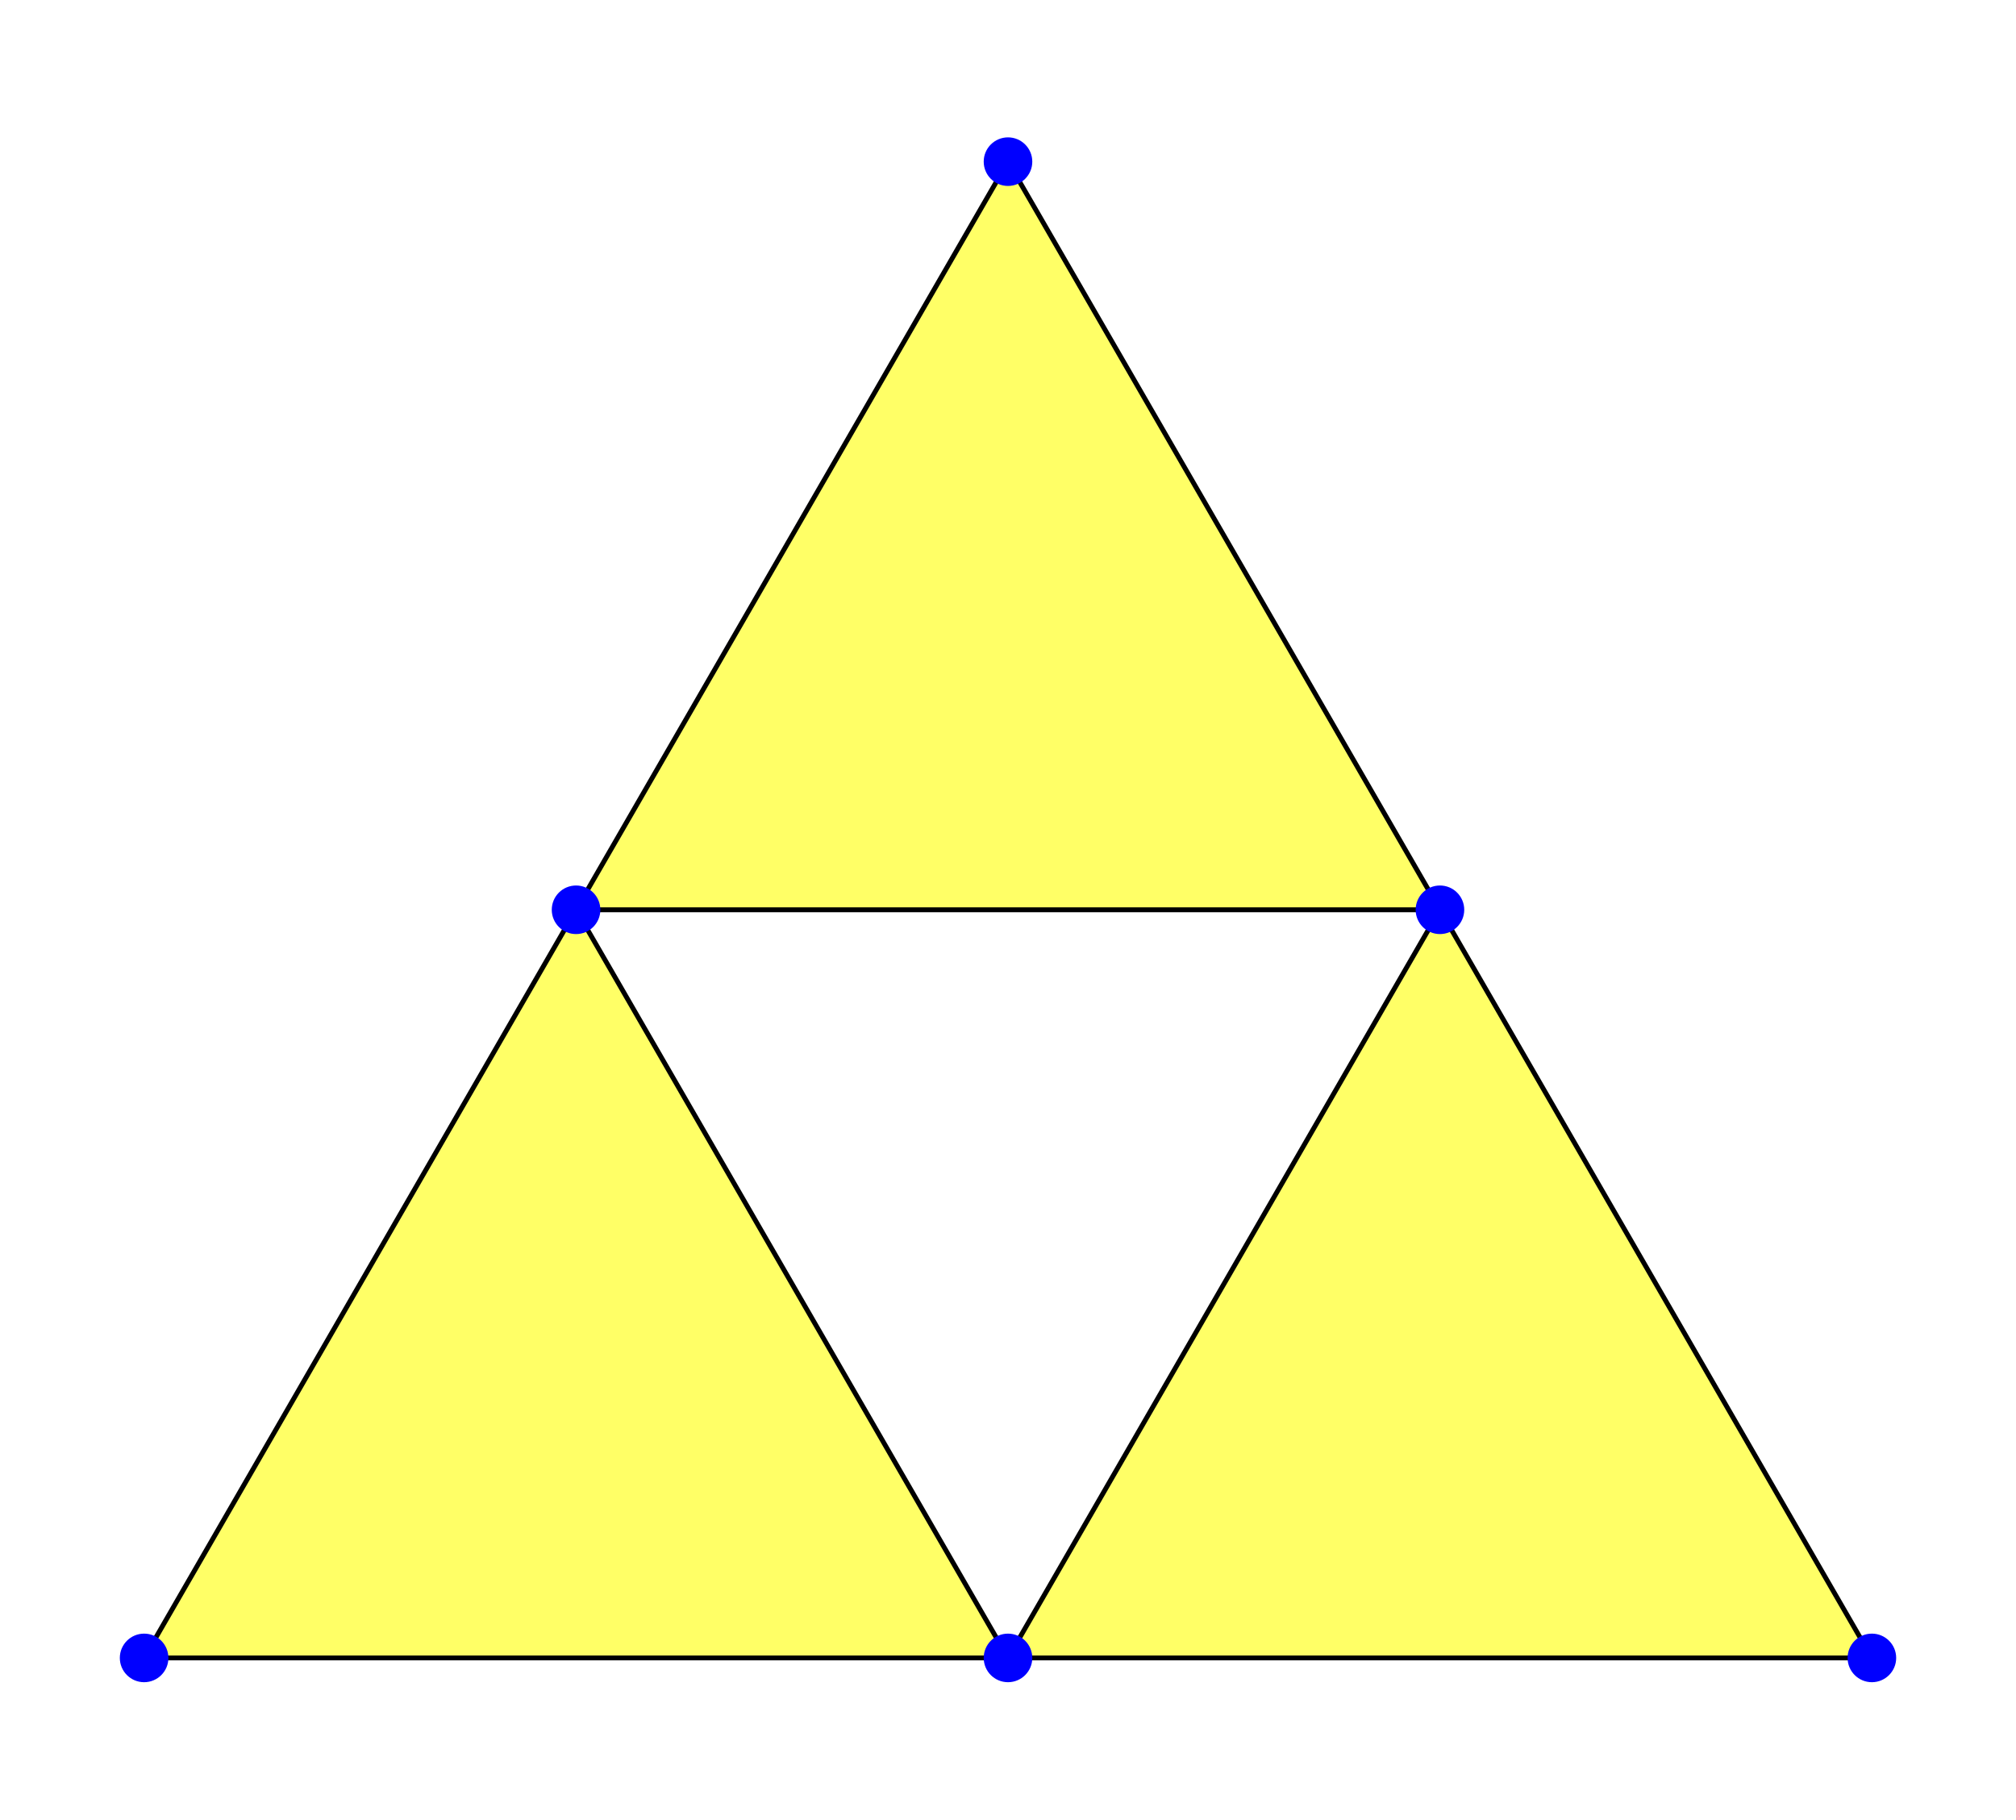
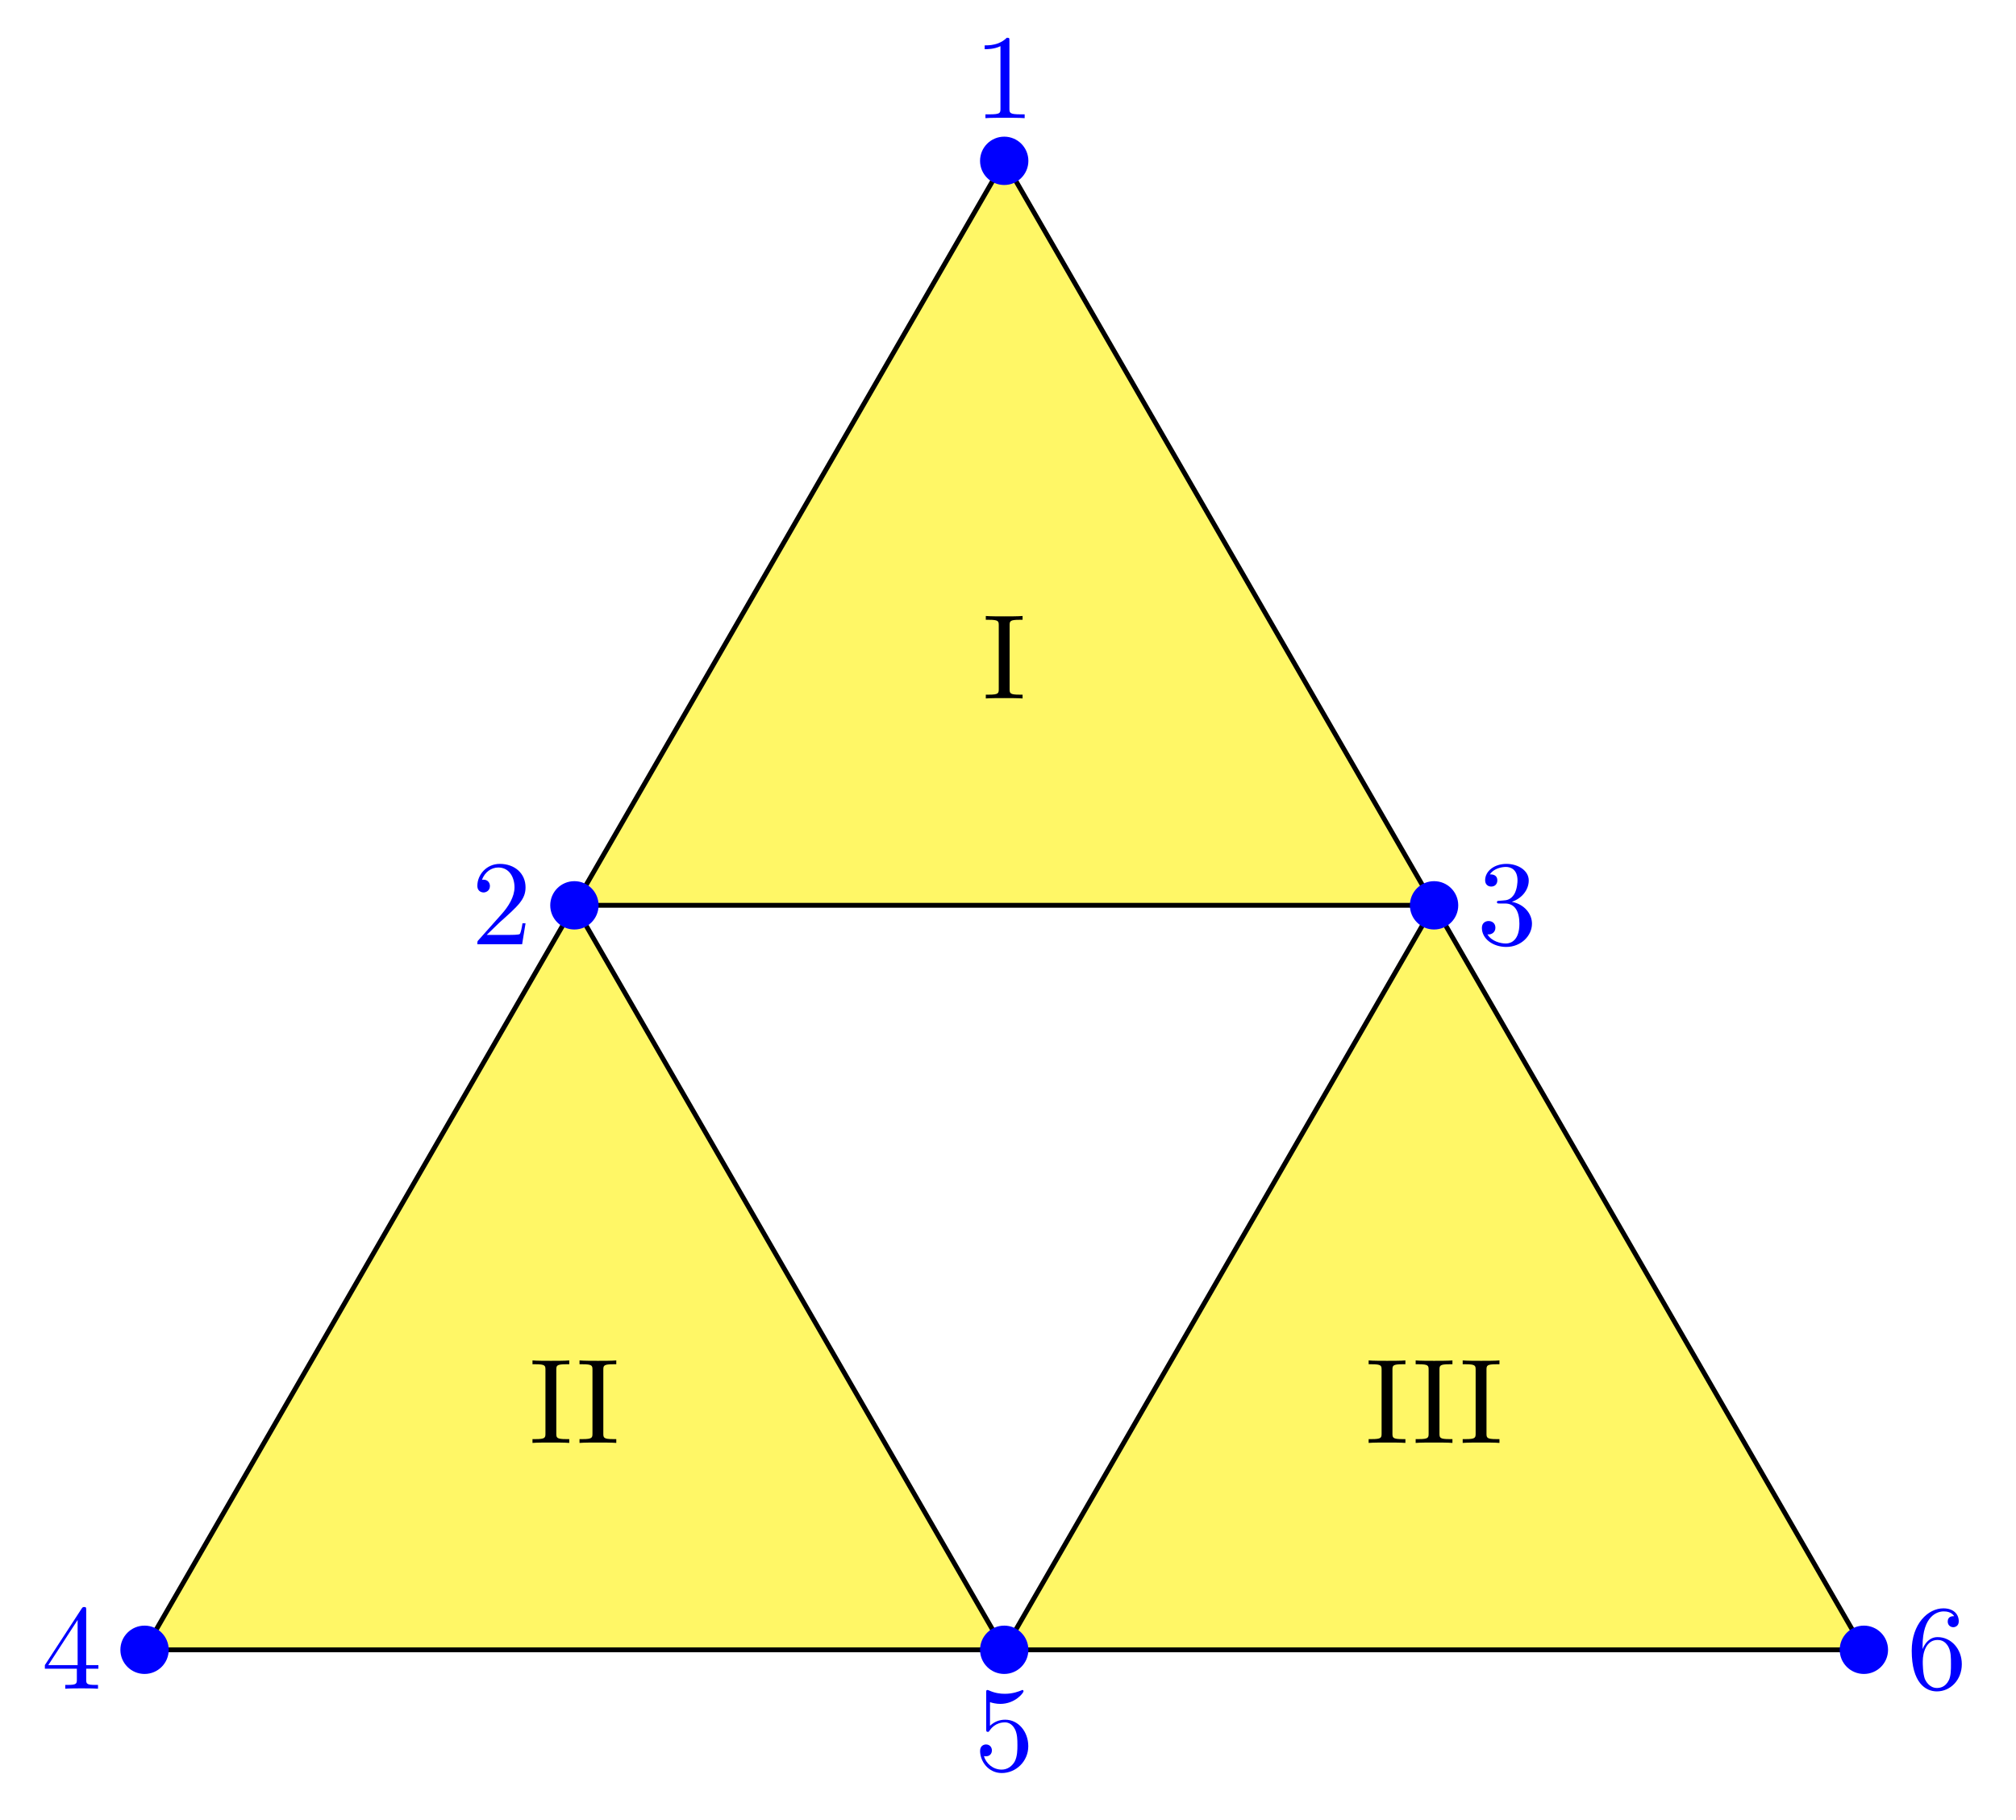
- <svg xmlns="http://www.w3.org/2000/svg" width="165.996pt" height="149.825pt" viewBox="-47.432 -74.913 165.996 149.825 ">
-   <g transform="translate(0,74.91254 ) scale(1,-1) translate(0,74.91254 )">
-     <g stroke="#000" fill="#000">
-       <g stroke-width="0.4">
-         <g stroke-linejoin="round">
-           <g stroke="#000">
-             <g fill="#ff6">
-               <path d=" M 35.566 61.602 L 0.0 0.0 L 71.132 0.0 Z M 0.0 0.0 L -35.566 -61.602 L 35.566 -61.602 Z M 71.132 0.0 L 35.566 -61.602 L 106.698 -61.602 Z  " />
-               <g transform="translate(17.78296,30.80109)">
-                 <g fill="#000">
-                   <text style="stroke:none" transform="scale(1,-1) translate(0.0,0)" text-anchor="middle" font-size="10">
-                     <g fill="#000">
-                       <g stroke="none"> </g>
-                     </g>
-                   </text>
-                 </g>
-               </g>
-               <g transform="translate(35.56592,0.0)">
-                 <g fill="#000">
-                   <text style="stroke:none" transform="scale(1,-1) translate(0.0,0)" text-anchor="middle" font-size="10">
-                     <g fill="#000">
-                       <g stroke="none"> </g>
-                     </g>
-                   </text>
-                 </g>
-               </g>
-               <g transform="translate(53.34889,30.80107)">
-                 <g fill="#000">
-                   <text style="stroke:none" transform="scale(1,-1) translate(0.0,0)" text-anchor="middle" font-size="10">
-                     <g fill="#000">
-                       <g stroke="none"> </g>
-                     </g>
-                   </text>
-                 </g>
-               </g>
-               <g transform="translate(-17.78296,-30.80107)">
-                 <g fill="#000">
-                   <text style="stroke:none" transform="scale(1,-1) translate(0.0,0)" text-anchor="middle" font-size="10">
-                     <g fill="#000">
-                       <g stroke="none"> </g>
-                     </g>
-                   </text>
-                 </g>
-               </g>
-               <g transform="translate(0.0,-61.60216)">
-                 <g fill="#000">
-                   <text style="stroke:none" transform="scale(1,-1) translate(0.0,0)" text-anchor="middle" font-size="10">
-                     <g fill="#000">
-                       <g stroke="none"> </g>
-                     </g>
-                   </text>
-                 </g>
-               </g>
-               <g transform="translate(17.78296,-30.80109)">
-                 <g fill="#000">
-                   <text style="stroke:none" transform="scale(1,-1) translate(0.0,0)" text-anchor="middle" font-size="10">
-                     <g fill="#000">
-                       <g stroke="none"> </g>
-                     </g>
-                   </text>
-                 </g>
-               </g>
-               <g transform="translate(53.34889,-30.80107)">
-                 <g fill="#000">
-                   <text style="stroke:none" transform="scale(1,-1) translate(0.0,0)" text-anchor="middle" font-size="10">
-                     <g fill="#000">
-                       <g stroke="none"> </g>
-                     </g>
-                   </text>
-                 </g>
-               </g>
-               <g transform="translate(71.13184,-61.60216)">
-                 <g fill="#000">
-                   <text style="stroke:none" transform="scale(1,-1) translate(0.0,0)" text-anchor="middle" font-size="10">
-                     <g fill="#000">
-                       <g stroke="none"> </g>
-                     </g>
-                   </text>
-                 </g>
-               </g>
-               <g transform="translate(88.91481,-30.80109)">
-                 <g fill="#000">
-                   <text style="stroke:none" transform="scale(1,-1) translate(0.0,0)" text-anchor="middle" font-size="10">
-                     <g fill="#000">
-                       <g stroke="none"> </g>
-                     </g>
-                   </text>
-                 </g>
-               </g>
-             </g>
-           </g>
-         </g>
-         <g fill="#00f">
-           <g fill="#00f">
-             <path d=" M 37.566 61.602 C 37.566 62.707 36.67 63.602 35.566 63.602 C 34.461 63.602 33.566 62.707 33.566 61.602 C 33.566 60.498 34.461 59.602 35.566 59.602 C 36.67 59.602 37.566 60.498 37.566 61.602 Z M 35.566 61.602  " stroke="none" />
-           </g>
-           <g transform="translate(35.56592,61.60216)">
-             <g fill="#000">
-               <text style="stroke:none" transform="scale(1,-1) translate(0.0,0)" text-anchor="middle" font-size="10">
-                 <g fill="#000">
-                   <g stroke="none"> </g>
-                 </g>
-               </text>
-             </g>
-           </g>
-         </g>
-         <g stroke="#00f" fill="#00f">
-           <g stroke="#00f" fill="#00f">
-  </g>
-           <g transform="translate(33.06592,65.13513)">
-             <g fill="#00f">
-               <text style="stroke:none" transform="scale(1,-1) translate(2.5,0)" text-anchor="middle" font-size="10">
-                 <g fill="#00f">
-                   <g stroke="none"> 1</g>
-                 </g>
-               </text>
-             </g>
-           </g>
-         </g>
-         <g fill="#00f">
-           <g fill="#00f">
-             <path d=" M 2.0 0.0 C 2.0 1.105 1.105 2.0 0.0 2.0 C -1.105 2.0 -2.0 1.105 -2.0 0.0 C -2.0 -1.105 -1.105 -2.0 0.0 -2.0 C 1.105 -2.0 2.0 -1.105 2.0 0.0 Z M 0.0 0.0  " stroke="none" />
-           </g>
-           <g fill="#000">
-             <text style="stroke:none" transform="scale(1,-1) translate(0.0,0)" text-anchor="middle" font-size="10">
-               <g fill="#000">
-                 <g stroke="none"> </g>
-               </g>
-             </text>
-           </g>
-         </g>
-         <g stroke="#00f" fill="#00f">
-           <g stroke="#00f" fill="#00f">
-  </g>
-           <g transform="translate(-8.53297,-3.22221)">
-             <g fill="#00f">
-               <text style="stroke:none" transform="scale(1,-1) translate(2.5,0)" text-anchor="middle" font-size="10">
-                 <g fill="#00f">
-                   <g stroke="none"> 2</g>
-                 </g>
-               </text>
-             </g>
-           </g>
-         </g>
-         <g fill="#00f">
-           <g fill="#00f">
-             <path d=" M 73.132 0.0 C 73.132 1.105 72.236 2.0 71.132 2.0 C 70.027 2.0 69.132 1.105 69.132 0.0 C 69.132 -1.105 70.027 -2.0 71.132 -2.0 C 72.236 -2.0 73.132 -1.105 73.132 0.0 Z M 71.132 0.0  " stroke="none" />
-           </g>
-           <g transform="translate(71.13185,0.0)">
-             <g fill="#000">
-               <text style="stroke:none" transform="scale(1,-1) translate(0.0,0)" text-anchor="middle" font-size="10">
-                 <g fill="#000">
-                   <g stroke="none"> </g>
-                 </g>
-               </text>
-             </g>
-           </g>
-         </g>
-         <g stroke="#00f" fill="#00f">
-           <g stroke="#00f" fill="#00f">
-  </g>
-           <g transform="translate(74.66483,-3.22221)">
-             <g fill="#00f">
-               <text style="stroke:none" transform="scale(1,-1) translate(2.5,0)" text-anchor="middle" font-size="10">
-                 <g fill="#00f">
-                   <g stroke="none"> 3</g>
-                 </g>
-               </text>
-             </g>
-           </g>
-         </g>
-         <g fill="#00f">
-           <g fill="#00f">
-             <path d=" M -33.566 -61.602 C -33.566 -60.498 -34.461 -59.602 -35.566 -59.602 C -36.67 -59.602 -37.566 -60.498 -37.566 -61.602 C -37.566 -62.707 -36.67 -63.602 -35.566 -63.602 C -34.461 -63.602 -33.566 -62.707 -33.566 -61.602 Z M -35.566 -61.602  " stroke="none" />
-           </g>
-           <g transform="translate(-35.56592,-61.60216)">
-             <g fill="#000">
-               <text style="stroke:none" transform="scale(1,-1) translate(0.0,0)" text-anchor="middle" font-size="10">
-                 <g fill="#000">
-                   <g stroke="none"> </g>
-                 </g>
-               </text>
-             </g>
-           </g>
-         </g>
-         <g stroke="#00f" fill="#00f">
-           <g stroke="#00f" fill="#00f">
-  </g>
-           <g transform="translate(-44.09889,-64.82437)">
-             <g fill="#00f">
-               <text style="stroke:none" transform="scale(1,-1) translate(2.5,0)" text-anchor="middle" font-size="10">
-                 <g fill="#00f">
-                   <g stroke="none"> 4</g>
-                 </g>
-               </text>
-             </g>
-           </g>
-         </g>
-         <g fill="#00f">
-           <g fill="#00f">
-             <path d=" M 37.566 -61.602 C 37.566 -60.498 36.67 -59.602 35.566 -59.602 C 34.461 -59.602 33.566 -60.498 33.566 -61.602 C 33.566 -62.707 34.461 -63.602 35.566 -63.602 C 36.67 -63.602 37.566 -62.707 37.566 -61.602 Z M 35.566 -61.602  " stroke="none" />
-           </g>
-           <g transform="translate(35.56592,-61.60216)">
-             <g fill="#000">
-               <text style="stroke:none" transform="scale(1,-1) translate(0.0,0)" text-anchor="middle" font-size="10">
-                 <g fill="#000">
-                   <g stroke="none"> </g>
-                 </g>
-               </text>
-             </g>
-           </g>
-         </g>
-         <g stroke="#00f" fill="#00f">
-           <g stroke="#00f" fill="#00f">
-  </g>
-           <g transform="translate(33.06592,-71.57956)">
-             <g fill="#00f">
-               <text style="stroke:none" transform="scale(1,-1) translate(2.5,0)" text-anchor="middle" font-size="10">
-                 <g fill="#00f">
-                   <g stroke="none"> 5</g>
-                 </g>
-               </text>
-             </g>
-           </g>
-         </g>
-         <g fill="#00f">
-           <g fill="#00f">
-             <path d=" M 108.698 -61.602 C 108.698 -60.498 107.802 -59.602 106.698 -59.602 C 105.593 -59.602 104.698 -60.498 104.698 -61.602 C 104.698 -62.707 105.593 -63.602 106.698 -63.602 C 107.802 -63.602 108.698 -62.707 108.698 -61.602 Z M 106.698 -61.602  " stroke="none" />
-           </g>
-           <g transform="translate(106.6978,-61.60216)">
-             <g fill="#000">
-               <text style="stroke:none" transform="scale(1,-1) translate(0.0,0)" text-anchor="middle" font-size="10">
-                 <g fill="#000">
-                   <g stroke="none"> </g>
-                 </g>
-               </text>
-             </g>
-           </g>
-         </g>
-         <g stroke="#00f" fill="#00f">
-           <g stroke="#00f" fill="#00f">
-  </g>
-           <g transform="translate(110.2307,-64.82437)">
-             <g fill="#00f">
-               <text style="stroke:none" transform="scale(1,-1) translate(2.5,0)" text-anchor="middle" font-size="10">
-                 <g fill="#00f">
-                   <g stroke="none"> 6</g>
-                 </g>
-               </text>
-             </g>
-           </g>
-         </g>
-         <g transform="translate(33.75981,17.11708)">
-           <g fill="#000">
-             <text style="stroke:none" transform="scale(1,-1) translate(1.80556,0)" text-anchor="middle" font-size="10">
-               <g fill="#000">
-                 <g stroke="none"> I </g>
-               </g>
-             </text>
-           </g>
-         </g>
-         <g transform="translate(-3.75,-44.48413)">
-           <g fill="#000">
-             <text style="stroke:none" transform="scale(1,-1) translate(3.75,0)" text-anchor="middle" font-size="10">
-               <g fill="#000">
-                 <g stroke="none"> II</g>
-               </g>
-             </text>
-           </g>
-         </g>
-         <g transform="translate(65.4363,-44.48413)">
-           <g fill="#000">
-             <text style="stroke:none" transform="scale(1,-1) translate(5.69446,0)" text-anchor="middle" font-size="10">
-               <g fill="#000">
-                 <g stroke="none"> III</g>
-               </g>
-             </text>
-           </g>
-         </g>
-       </g>
+ <svg xmlns="http://www.w3.org/2000/svg" xmlns:xlink="http://www.w3.org/1999/xlink" width="165.375pt" height="149.265pt" viewBox="0 0 165.375 149.265" version="1.2">
+   <defs>
+     <g>
+       <symbol overflow="visible" id="glyph0-0">
+         <path style="stroke:none;" d="" />
+       </symbol>
+       <symbol overflow="visible" id="glyph0-1">
+         <path style="stroke:none;" d="M 2.906 -6.344 C 2.906 -6.578 2.906 -6.594 2.688 -6.594 C 2.078 -5.969 1.203 -5.969 0.875 -5.969 L 0.875 -5.656 C 1.078 -5.656 1.672 -5.656 2.172 -5.906 L 2.172 -0.781 C 2.172 -0.422 2.156 -0.312 1.266 -0.312 L 0.938 -0.312 L 0.938 0 C 1.281 -0.031 2.156 -0.031 2.547 -0.031 C 2.938 -0.031 3.797 -0.031 4.156 0 L 4.156 -0.312 L 3.828 -0.312 C 2.938 -0.312 2.906 -0.422 2.906 -0.781 Z M 2.906 -6.344 " />
+       </symbol>
+       <symbol overflow="visible" id="glyph0-2">
+         <path style="stroke:none;" d="M 1.266 -0.766 L 2.312 -1.781 C 3.859 -3.156 4.453 -3.688 4.453 -4.672 C 4.453 -5.812 3.562 -6.594 2.344 -6.594 C 1.234 -6.594 0.5 -5.688 0.5 -4.797 C 0.5 -4.25 0.984 -4.25 1.016 -4.25 C 1.188 -4.25 1.531 -4.375 1.531 -4.781 C 1.531 -5.031 1.359 -5.297 1.016 -5.297 C 0.938 -5.297 0.906 -5.297 0.875 -5.281 C 1.109 -5.922 1.641 -6.297 2.219 -6.297 C 3.125 -6.297 3.547 -5.484 3.547 -4.672 C 3.547 -3.891 3.047 -3.094 2.5 -2.484 L 0.609 -0.359 C 0.5 -0.25 0.5 -0.234 0.5 0 L 4.172 0 L 4.453 -1.719 L 4.203 -1.719 C 4.156 -1.422 4.078 -0.984 3.984 -0.844 C 3.906 -0.766 3.266 -0.766 3.047 -0.766 Z M 1.266 -0.766 " />
+       </symbol>
+       <symbol overflow="visible" id="glyph0-3">
+         <path style="stroke:none;" d="M 2.875 -3.484 C 3.688 -3.75 4.266 -4.453 4.266 -5.234 C 4.266 -6.047 3.391 -6.594 2.438 -6.594 C 1.438 -6.594 0.688 -6 0.688 -5.25 C 0.688 -4.922 0.906 -4.734 1.188 -4.734 C 1.5 -4.734 1.688 -4.953 1.688 -5.234 C 1.688 -5.734 1.234 -5.734 1.078 -5.734 C 1.391 -6.219 2.047 -6.344 2.391 -6.344 C 2.797 -6.344 3.344 -6.125 3.344 -5.234 C 3.344 -5.125 3.328 -4.547 3.078 -4.109 C 2.781 -3.641 2.438 -3.609 2.188 -3.594 C 2.109 -3.594 1.875 -3.562 1.797 -3.562 C 1.719 -3.562 1.656 -3.547 1.656 -3.453 C 1.656 -3.344 1.719 -3.344 1.891 -3.344 L 2.328 -3.344 C 3.141 -3.344 3.5 -2.672 3.5 -1.688 C 3.5 -0.344 2.828 -0.062 2.391 -0.062 C 1.969 -0.062 1.219 -0.234 0.875 -0.812 C 1.219 -0.766 1.531 -0.984 1.531 -1.359 C 1.531 -1.719 1.266 -1.906 0.969 -1.906 C 0.734 -1.906 0.422 -1.766 0.422 -1.344 C 0.422 -0.438 1.344 0.219 2.422 0.219 C 3.625 0.219 4.531 -0.688 4.531 -1.688 C 4.531 -2.5 3.906 -3.281 2.875 -3.484 Z M 2.875 -3.484 " />
+       </symbol>
+       <symbol overflow="visible" id="glyph0-4">
+         <path style="stroke:none;" d="M 2.906 -1.641 L 2.906 -0.766 C 2.906 -0.422 2.891 -0.312 2.156 -0.312 L 1.953 -0.312 L 1.953 0 C 2.359 -0.031 2.875 -0.031 3.281 -0.031 C 3.703 -0.031 4.234 -0.031 4.641 0 L 4.641 -0.312 L 4.422 -0.312 C 3.688 -0.312 3.672 -0.422 3.672 -0.766 L 3.672 -1.641 L 4.672 -1.641 L 4.672 -1.938 L 3.672 -1.938 L 3.672 -6.453 C 3.672 -6.641 3.672 -6.703 3.516 -6.703 C 3.422 -6.703 3.391 -6.703 3.312 -6.594 L 0.281 -1.938 L 0.281 -1.641 Z M 2.969 -1.938 L 0.562 -1.938 L 2.969 -5.641 Z M 2.969 -1.938 " />
+       </symbol>
+       <symbol overflow="visible" id="glyph0-5">
+         <path style="stroke:none;" d="M 4.453 -1.984 C 4.453 -3.172 3.641 -4.156 2.562 -4.156 C 2.094 -4.156 1.672 -4 1.312 -3.656 L 1.312 -5.594 C 1.5 -5.531 1.828 -5.453 2.156 -5.453 C 3.375 -5.453 4.062 -6.359 4.062 -6.484 C 4.062 -6.547 4.031 -6.594 3.969 -6.594 C 3.953 -6.594 3.938 -6.594 3.891 -6.562 C 3.688 -6.484 3.203 -6.281 2.531 -6.281 C 2.141 -6.281 1.688 -6.344 1.219 -6.562 C 1.141 -6.594 1.125 -6.594 1.094 -6.594 C 1 -6.594 1 -6.516 1 -6.344 L 1 -3.422 C 1 -3.234 1 -3.156 1.141 -3.156 C 1.203 -3.156 1.234 -3.188 1.266 -3.25 C 1.375 -3.406 1.75 -3.938 2.547 -3.938 C 3.062 -3.938 3.312 -3.484 3.391 -3.312 C 3.547 -2.938 3.562 -2.562 3.562 -2.062 C 3.562 -1.719 3.562 -1.125 3.328 -0.703 C 3.094 -0.312 2.719 -0.062 2.266 -0.062 C 1.547 -0.062 0.984 -0.578 0.812 -1.172 C 0.844 -1.156 0.875 -1.156 0.984 -1.156 C 1.312 -1.156 1.469 -1.391 1.469 -1.641 C 1.469 -1.875 1.312 -2.125 0.984 -2.125 C 0.844 -2.125 0.5 -2.047 0.5 -1.594 C 0.5 -0.75 1.172 0.219 2.281 0.219 C 3.438 0.219 4.453 -0.734 4.453 -1.984 Z M 4.453 -1.984 " />
+       </symbol>
+       <symbol overflow="visible" id="glyph0-6">
+         <path style="stroke:none;" d="M 1.312 -3.25 L 1.312 -3.484 C 1.312 -6 2.531 -6.344 3.047 -6.344 C 3.281 -6.344 3.688 -6.297 3.906 -5.953 C 3.766 -5.953 3.375 -5.953 3.375 -5.516 C 3.375 -5.203 3.609 -5.047 3.828 -5.047 C 3.984 -5.047 4.281 -5.141 4.281 -5.531 C 4.281 -6.125 3.844 -6.594 3.016 -6.594 C 1.75 -6.594 0.422 -5.312 0.422 -3.125 C 0.422 -0.484 1.562 0.219 2.484 0.219 C 3.594 0.219 4.531 -0.719 4.531 -2.016 C 4.531 -3.281 3.641 -4.234 2.547 -4.234 C 1.875 -4.234 1.5 -3.719 1.312 -3.25 Z M 2.484 -0.062 C 1.859 -0.062 1.562 -0.656 1.5 -0.797 C 1.328 -1.266 1.328 -2.062 1.328 -2.234 C 1.328 -3.016 1.641 -4 2.531 -4 C 2.688 -4 3.156 -4 3.453 -3.391 C 3.641 -3.016 3.641 -2.516 3.641 -2.031 C 3.641 -1.562 3.641 -1.062 3.469 -0.703 C 3.172 -0.109 2.719 -0.062 2.484 -0.062 Z M 2.484 -0.062 " />
+       </symbol>
+       <symbol overflow="visible" id="glyph0-7">
+         <path style="stroke:none;" d="M 2.234 -6 C 2.234 -6.344 2.266 -6.453 3.047 -6.453 L 3.297 -6.453 L 3.297 -6.766 C 2.953 -6.734 2.172 -6.734 1.797 -6.734 C 1.406 -6.734 0.625 -6.734 0.281 -6.766 L 0.281 -6.453 L 0.531 -6.453 C 1.312 -6.453 1.344 -6.344 1.344 -6 L 1.344 -0.766 C 1.344 -0.422 1.312 -0.312 0.531 -0.312 L 0.281 -0.312 L 0.281 0 C 0.625 -0.031 1.406 -0.031 1.781 -0.031 C 2.172 -0.031 2.953 -0.031 3.297 0 L 3.297 -0.312 L 3.047 -0.312 C 2.266 -0.312 2.234 -0.422 2.234 -0.766 Z M 2.234 -6 " />
+       </symbol>
+     </g>
+   </defs>
+   <g id="surface1">
+     <path style="fill-rule:nonzero;fill:rgb(100%,96.939%,40.001%);fill-opacity:1;stroke-width:0.399;stroke-linecap:butt;stroke-linejoin:round;stroke:rgb(0%,0%,0%);stroke-opacity:1;stroke-miterlimit:10;" d="M 35.435 61.372 L -0 0.001 L 70.866 0.001 Z M -0 0.001 L -35.432 -61.374 L 35.435 -61.374 Z M 70.866 0.001 L 35.435 -61.374 L 106.302 -61.374 Z M 70.866 0.001 " transform="matrix(0.9951,0,0,-0.9951,47.11765,74.2663)" />
+     <path style=" stroke:none;fill-rule:nonzero;fill:rgb(0%,0%,100%);fill-opacity:1;" d="M 84.359 13.195 C 84.359 12.098 83.473 11.211 82.379 11.211 C 81.281 11.211 80.395 12.098 80.395 13.195 C 80.395 14.289 81.281 15.176 82.379 15.176 C 83.473 15.176 84.359 14.289 84.359 13.195 Z M 84.359 13.195 " />
+     <g style="fill:rgb(0%,0%,100%);fill-opacity:1;">
+       <use xlink:href="#glyph0-1" x="79.898" y="9.692" />
+     </g>
+     <path style=" stroke:none;fill-rule:nonzero;fill:rgb(0%,0%,100%);fill-opacity:1;" d="M 49.102 74.266 C 49.102 73.172 48.211 72.285 47.117 72.285 C 46.023 72.285 45.137 73.172 45.137 74.266 C 45.137 75.363 46.023 76.25 47.117 76.25 C 48.211 76.25 49.102 75.363 49.102 74.266 Z M 49.102 74.266 " />
+     <g style="fill:rgb(0%,0%,100%);fill-opacity:1;">
+       <use xlink:href="#glyph0-2" x="38.658" y="77.461" />
+     </g>
+     <path style=" stroke:none;fill-rule:nonzero;fill:rgb(0%,0%,100%);fill-opacity:1;" d="M 119.621 74.266 C 119.621 73.172 118.734 72.285 117.637 72.285 C 116.543 72.285 115.656 73.172 115.656 74.266 C 115.656 75.363 116.543 76.25 117.637 76.25 C 118.734 76.25 119.621 75.363 119.621 74.266 Z M 119.621 74.266 " />
+     <g style="fill:rgb(0%,0%,100%);fill-opacity:1;">
+       <use xlink:href="#glyph0-3" x="121.139" y="77.461" />
+     </g>
+     <path style=" stroke:none;fill-rule:nonzero;fill:rgb(0%,0%,100%);fill-opacity:1;" d="M 13.84 135.34 C 13.84 134.242 12.953 133.355 11.859 133.355 C 10.762 133.355 9.875 134.242 9.875 135.34 C 9.875 136.434 10.762 137.32 11.859 137.32 C 12.953 137.32 13.84 136.434 13.84 135.34 Z M 13.84 135.34 " />
+     <g style="fill:rgb(0%,0%,100%);fill-opacity:1;">
+       <use xlink:href="#glyph0-4" x="3.399" y="138.532" />
+     </g>
+     <path style=" stroke:none;fill-rule:nonzero;fill:rgb(0%,0%,100%);fill-opacity:1;" d="M 84.359 135.34 C 84.359 134.242 83.473 133.355 82.379 133.355 C 81.281 133.355 80.395 134.242 80.395 135.34 C 80.395 136.434 81.281 137.32 82.379 137.32 C 83.473 137.32 84.359 136.434 84.359 135.34 Z M 84.359 135.34 " />
+     <g style="fill:rgb(0%,0%,100%);fill-opacity:1;">
+       <use xlink:href="#glyph0-5" x="79.898" y="145.229" />
+     </g>
+     <path style=" stroke:none;fill-rule:nonzero;fill:rgb(0%,0%,100%);fill-opacity:1;" d="M 154.879 135.34 C 154.879 134.242 153.992 133.355 152.898 133.355 C 151.801 133.355 150.914 134.242 150.914 135.34 C 150.914 136.434 151.801 137.32 152.898 137.32 C 153.992 137.32 154.879 136.434 154.879 135.34 Z M 154.879 135.34 " />
+     <g style="fill:rgb(0%,0%,100%);fill-opacity:1;">
+       <use xlink:href="#glyph0-6" x="156.399" y="138.532" />
+     </g>
+     <g style="fill:rgb(0%,0%,0%);fill-opacity:1;">
+       <use xlink:href="#glyph0-7" x="80.586" y="57.297" />
+     </g>
+     <g style="fill:rgb(0%,0%,0%);fill-opacity:1;">
+       <use xlink:href="#glyph0-7" x="43.4" y="118.367" />
+     </g>
+     <g style="fill:rgb(0%,0%,0%);fill-opacity:1;">
+       <use xlink:href="#glyph0-7" x="47.257" y="118.367" />
+     </g>
+     <g style="fill:rgb(0%,0%,0%);fill-opacity:1;">
+       <use xlink:href="#glyph0-7" x="111.99" y="118.367" />
+     </g>
+     <g style="fill:rgb(0%,0%,0%);fill-opacity:1;">
+       <use xlink:href="#glyph0-7" x="115.848" y="118.367" />
+     </g>
+     <g style="fill:rgb(0%,0%,0%);fill-opacity:1;">
+       <use xlink:href="#glyph0-7" x="119.705" y="118.367" />
    </g>
  </g>
</svg>
